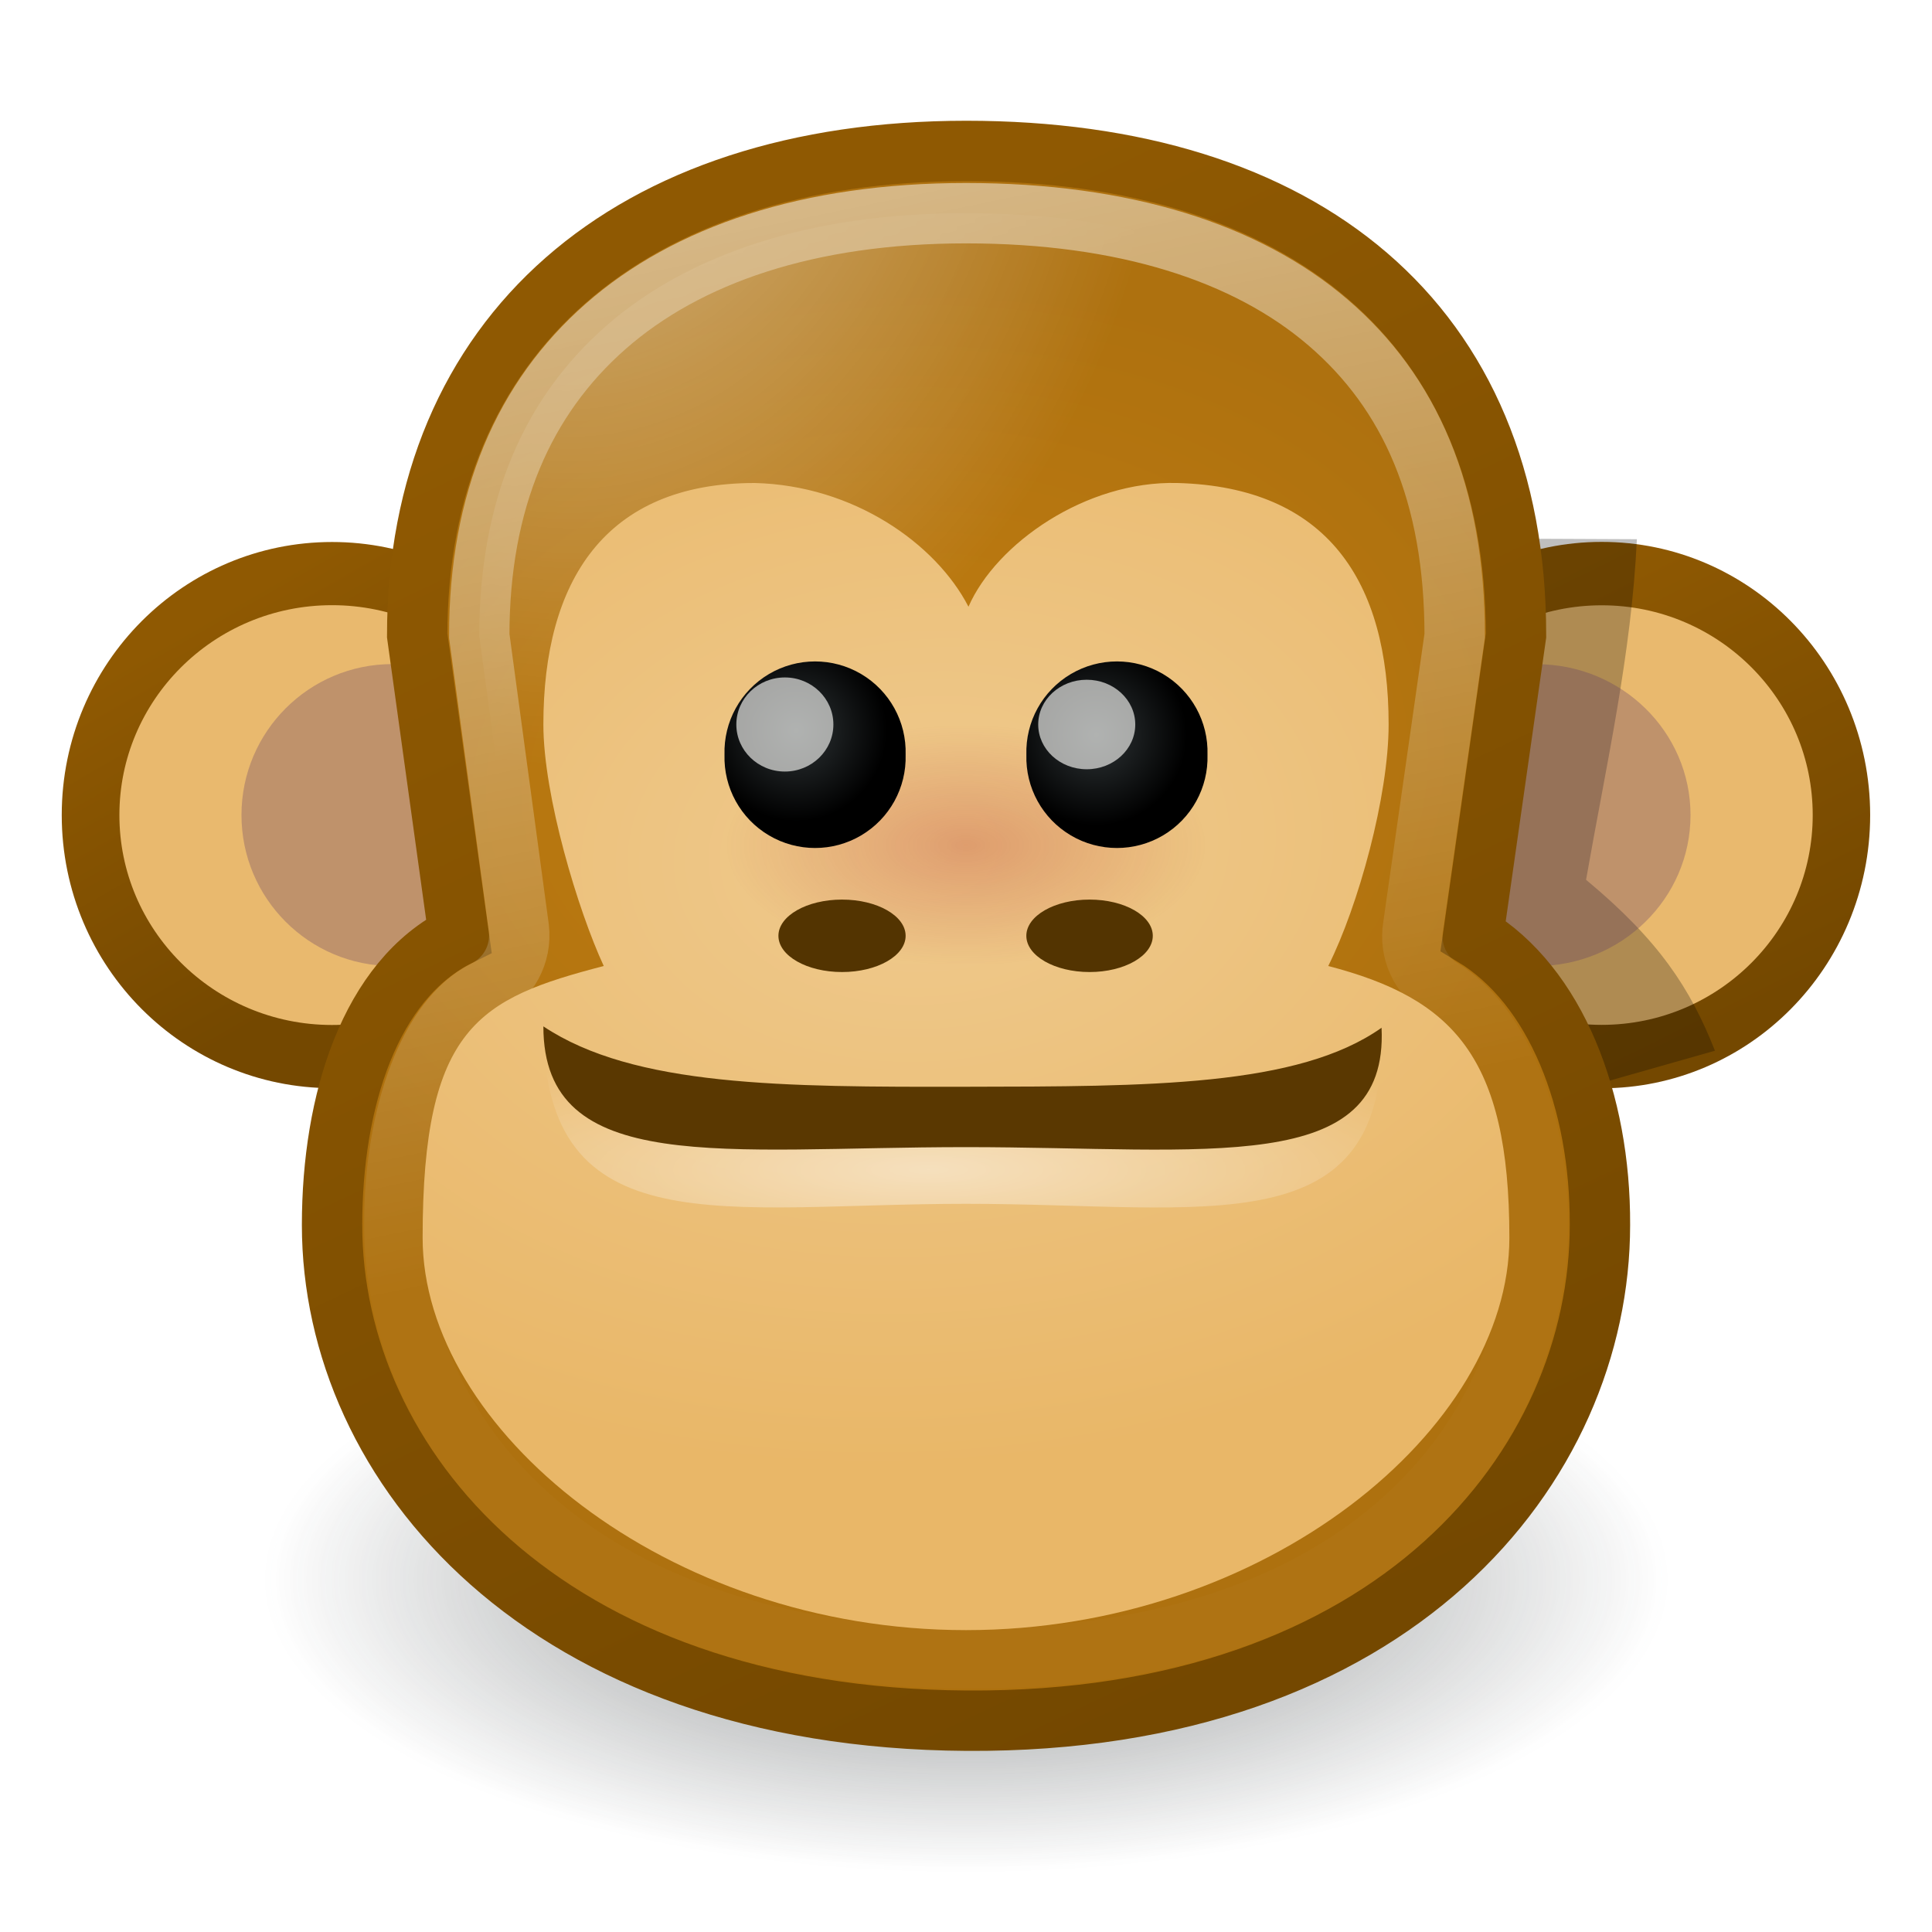
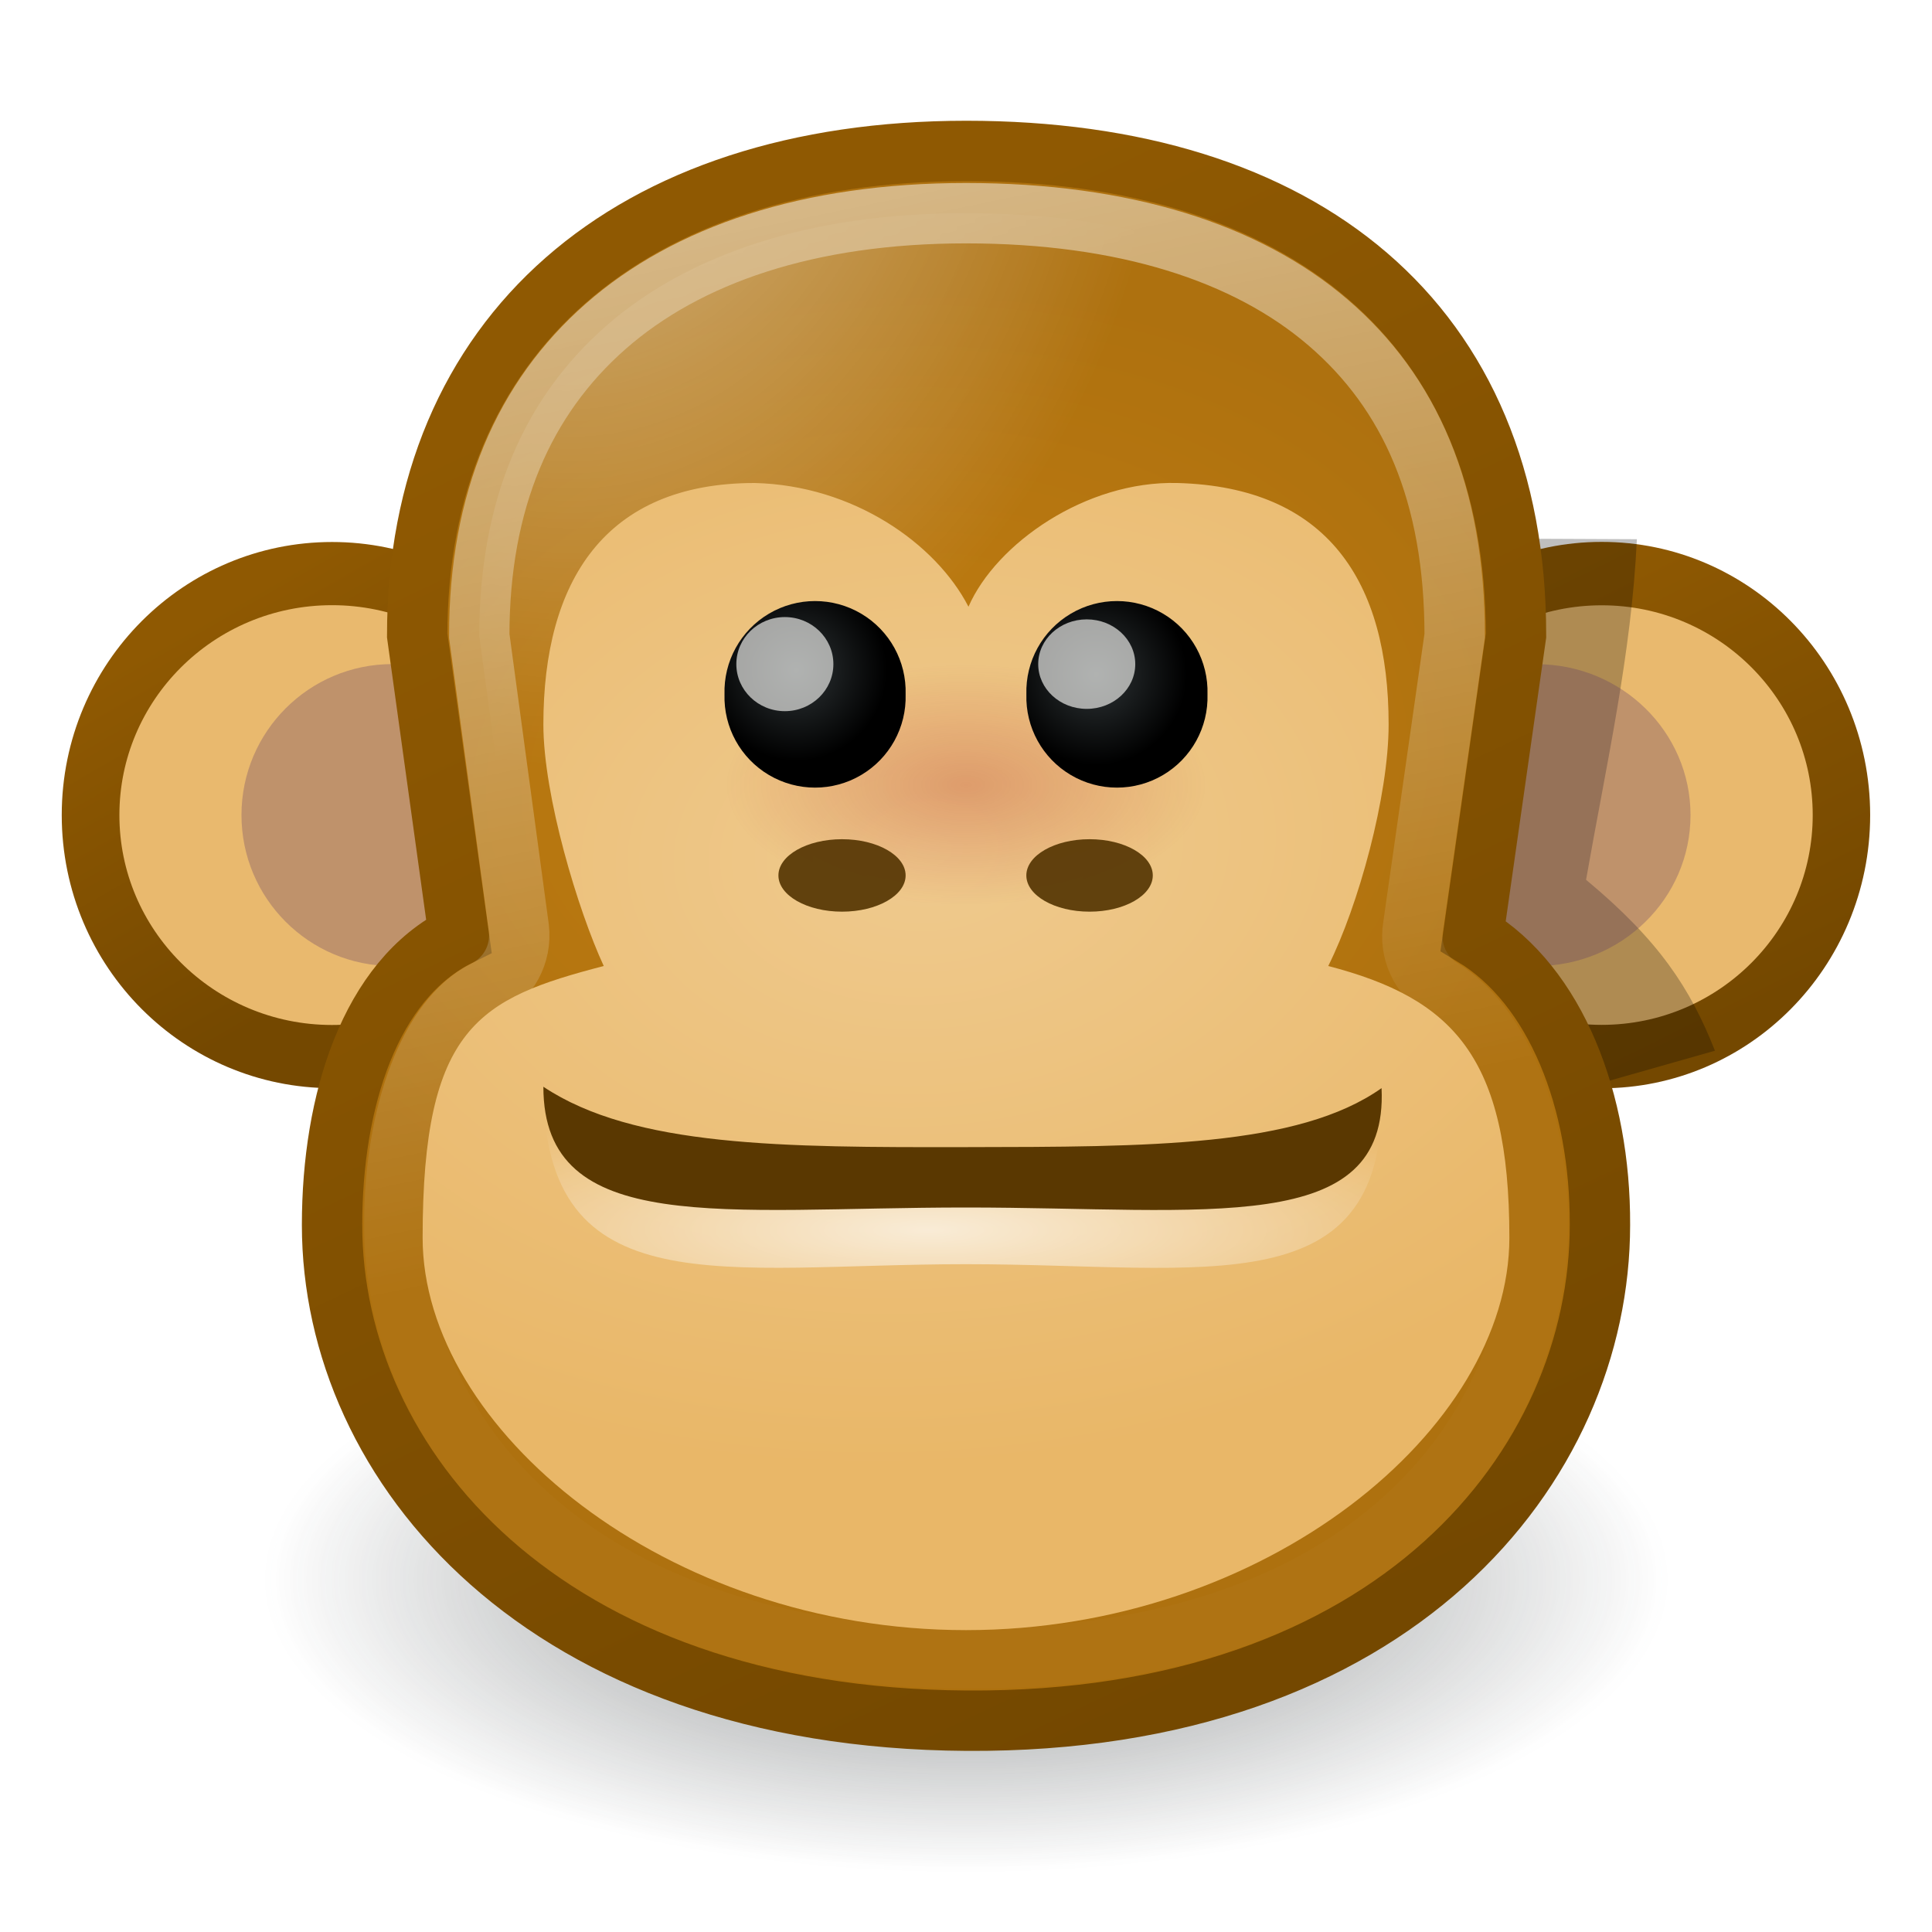
<svg xmlns="http://www.w3.org/2000/svg" xmlns:xlink="http://www.w3.org/1999/xlink" width="32" height="32" id="svg2" version="1.0">
  <defs id="defs4">
    <linearGradient id="linearGradient6945">
      <stop style="stop-color:#ffffff;stop-opacity:1;" offset="0" id="stop6947" />
      <stop style="stop-color:#ffffff;stop-opacity:0;" offset="1" id="stop6949" />
    </linearGradient>
    <linearGradient id="linearGradient5991">
      <stop style="stop-color:#2e3436;stop-opacity:1;" offset="0" id="stop5993" />
      <stop style="stop-color:#000000;stop-opacity:1" offset="1" id="stop5995" />
    </linearGradient>
    <linearGradient id="linearGradient6044">
      <stop style="stop-color:#a40000;stop-opacity:1;" offset="0" id="stop6046" />
      <stop style="stop-color:#a40000;stop-opacity:0;" offset="1" id="stop6048" />
    </linearGradient>
    <linearGradient id="linearGradient6026">
      <stop style="stop-color:#efca8e;stop-opacity:1" offset="0" id="stop6028" />
      <stop style="stop-color:#e9b768;stop-opacity:1" offset="1" id="stop6030" />
    </linearGradient>
    <linearGradient id="linearGradient6016">
      <stop style="stop-color:#c17d11;stop-opacity:1;" offset="0" id="stop6018" />
      <stop style="stop-color:#ae710f;stop-opacity:1" offset="1" id="stop6020" />
    </linearGradient>
    <linearGradient id="linearGradient5992">
      <stop style="stop-color:#8f5902;stop-opacity:1;" offset="0" id="stop5994" />
      <stop style="stop-color:#744800;stop-opacity:1" offset="1" id="stop5996" />
    </linearGradient>
    <linearGradient id="linearGradient3398">
      <stop style="stop-color:#ffffff;stop-opacity:1;" offset="0" id="stop3400" />
      <stop style="stop-color:#ffffff;stop-opacity:0.026" offset="1" id="stop3402" />
    </linearGradient>
    <linearGradient id="linearGradient3390">
      <stop style="stop-color:#ffffff;stop-opacity:1;" offset="0" id="stop3392" />
      <stop style="stop-color:#ffffff;stop-opacity:0;" offset="1" id="stop3394" />
    </linearGradient>
    <linearGradient id="linearGradient3150">
      <stop style="stop-color:#2e3436;stop-opacity:1;" offset="0" id="stop3152" />
      <stop style="stop-color:#2e3436;stop-opacity:0;" offset="1" id="stop3154" />
    </linearGradient>
    <radialGradient xlink:href="#linearGradient3150" id="radialGradient3363" gradientUnits="userSpaceOnUse" gradientTransform="matrix(-0.842757,0,0,-0.35721,19.80716,14.19321)" cx="10.749" cy="10.458" fx="10.749" fy="10.458" r="6.645" />
    <radialGradient xlink:href="#linearGradient3390" id="radialGradient3396" cx="10.219" cy="2.6" fx="10.219" fy="2.6" r="6.969" gradientTransform="matrix(1.435094,0,0,1.850224,-5.221128,-5.030137)" gradientUnits="userSpaceOnUse" />
    <linearGradient xlink:href="#linearGradient3398" id="linearGradient3404" x1="8.374" y1="2.91" x2="12" y2="20.389" gradientUnits="userSpaceOnUse" />
    <linearGradient xlink:href="#linearGradient5992" id="linearGradient5998" x1="6.506" y1="4.136" x2="14.196" y2="20.028" gradientUnits="userSpaceOnUse" gradientTransform="matrix(1.399995,0,0,1.368417,0.6000189,0.447245)" />
    <linearGradient xlink:href="#linearGradient5992" id="linearGradient6006" x1="4.548" y1="2.258" x2="7.232" y2="8.237" gradientUnits="userSpaceOnUse" />
    <linearGradient xlink:href="#linearGradient5992" id="linearGradient6014" x1="3.153" y1="2.991" x2="5.577" y2="7.619" gradientUnits="userSpaceOnUse" />
    <radialGradient xlink:href="#linearGradient6016" id="radialGradient6022" cx="10.148" cy="9.461" fx="10.148" fy="9.461" r="8" gradientTransform="matrix(1.39397,-0.1268115,9.6182412e-2,1.010123,-0.2488455,4.597553)" gradientUnits="userSpaceOnUse" />
    <radialGradient xlink:href="#linearGradient6044" id="radialGradient6050" cx="11.228" cy="16.212" fx="11.228" fy="16.212" r="2.622" gradientTransform="matrix(1,0,0,0.423375,0,9.348201)" gradientUnits="userSpaceOnUse" />
    <radialGradient xlink:href="#linearGradient6026" id="radialGradient6021" cx="15.086" cy="12.519" fx="15.086" fy="12.519" r="9" gradientTransform="matrix(-1.615435,0.1404516,-9.817171e-2,-1.129144,40.98122,26.09987)" gradientUnits="userSpaceOnUse" />
-     <radialGradient xlink:href="#linearGradient5991" id="radialGradient5997" cx="10.049" cy="9.559" fx="10.049" fy="9.559" r="1.108" gradientTransform="matrix(1,0,0,1.54386,0,-5.358951)" gradientUnits="userSpaceOnUse" />
-     <radialGradient xlink:href="#linearGradient5991" id="radialGradient6005" cx="10.026" cy="9.611" fx="10.026" fy="9.611" r="1.108" gradientTransform="matrix(1,0,0,1.54386,0,-5.358951)" gradientUnits="userSpaceOnUse" />
-     <radialGradient xlink:href="#linearGradient6945" id="radialGradient6951" cx="15.381" cy="22.55" fx="15.381" fy="22.55" r="6.943" gradientTransform="matrix(1.432327,0,0,0.3094345,-6.649527,12.39718)" gradientUnits="userSpaceOnUse" />
-     <radialGradient xlink:href="#linearGradient5991" id="radialGradient6975" gradientUnits="userSpaceOnUse" gradientTransform="matrix(1,0,0,1.54386,0,-5.358951)" cx="10.049" cy="9.559" fx="10.049" fy="9.559" r="1.108" />
-     <radialGradient xlink:href="#linearGradient5991" id="radialGradient6977" gradientUnits="userSpaceOnUse" gradientTransform="matrix(1,0,0,1.54386,0,-5.358951)" cx="10.026" cy="9.611" fx="10.026" fy="9.611" r="1.108" />
+     <radialGradient xlink:href="#linearGradient6945" id="radialGradient6951" cx="15.381" cy="22.55" fx="15.381" fy="22.55" r="6.943" gradientTransform="matrix(1.432327,0,0,0.3094345,-6.649527,13.39718)" gradientUnits="userSpaceOnUse" />
    <radialGradient xlink:href="#linearGradient5991" id="radialGradient6983" gradientUnits="userSpaceOnUse" gradientTransform="matrix(1,0,0,1.54386,0,-5.358951)" cx="10.049" cy="9.559" fx="10.049" fy="9.559" r="1.108" />
    <radialGradient xlink:href="#linearGradient5991" id="radialGradient6985" gradientUnits="userSpaceOnUse" gradientTransform="matrix(1,0,0,1.54386,0,-5.358951)" cx="10.026" cy="9.611" fx="10.026" fy="9.611" r="1.108" />
  </defs>
  <g id="layer1">
    <path style="opacity:1;fill:#e9b96e;fill-opacity:1;fill-rule:evenodd;stroke:url(#linearGradient6014);stroke-width:0.849;stroke-miterlimit:4;stroke-dasharray:none;stroke-opacity:1" id="path3342" d="M 9.133,5.365 A 3.556,3.245 0 1 1 2.021,5.365 A 3.556,3.245 0 1 1 9.133,5.365 z" transform="matrix(1.124846,0,0,1.232615,-0.7732239,6.887294)" />
    <path style="opacity:0.3;fill:#5c3566;fill-opacity:1;fill-rule:evenodd;stroke:none;stroke-width:1;stroke-miterlimit:4;stroke-dasharray:none;stroke-opacity:1" id="path3359" d="M 6.335,8.416 A 2.06,1.36 0 1 1 2.215,8.416 A 2.06,1.36 0 1 1 6.335,8.416 z" transform="matrix(1.213719,0,0,1.83858,1.311321,-1.973636)" />
    <path style="opacity:1;fill:#e9b96e;fill-opacity:1;fill-rule:evenodd;stroke:url(#linearGradient6006);stroke-width:0.852;stroke-miterlimit:4;stroke-dasharray:none;stroke-opacity:1" id="path3344" d="M 9.133,5.365 A 3.556,3.245 0 1 1 2.021,5.365 A 3.556,3.245 0 1 1 9.133,5.365 z" transform="matrix(1.1167,0,0,1.232615,20.30117,6.887294)" />
    <path style="opacity:0.251;fill:#000000;fill-opacity:1;fill-rule:evenodd;stroke:none;stroke-width:1px;stroke-linecap:butt;stroke-linejoin:miter;stroke-opacity:1" d="M 24.891,8.921 L 27.112,8.931 C 27.022,10.84 26.608,12.645 26.27,14.572 C 27.484,15.582 27.995,16.369 28.405,17.403 L 26.303,18 C 24.292,15.898 23.015,12.887 24.891,8.921 z" id="path6042" />
    <path style="opacity:0.3;fill:#5c3566;fill-opacity:1;fill-rule:evenodd;stroke:none;stroke-width:1;stroke-miterlimit:4;stroke-dasharray:none;stroke-opacity:1" id="path3361" d="M 6.335,8.416 A 2.06,1.36 0 1 1 2.215,8.416 A 2.06,1.36 0 1 1 6.335,8.416 z" transform="matrix(1.238739,0,0,1.837917,20.15282,-1.96716)" />
    <path style="opacity:0.6;fill:url(#radialGradient3363);fill-opacity:1;stroke:none;stroke-width:1;stroke-miterlimit:4;stroke-dasharray:none;stroke-opacity:1" id="path3140" d="M 17.394,10.458 A 6.645,2.368 0 1 1 4.104,10.458 A 6.645,2.368 0 1 1 17.394,10.458 z" transform="matrix(2.07745,0,0,2.042036,-6.325191,4.810503)" />
    <path style="fill:url(#radialGradient6022);fill-opacity:1;fill-rule:evenodd;stroke:url(#linearGradient5998);stroke-width:1;stroke-miterlimit:4;stroke-opacity:1" d="M 16.005,2.5 C 10.427,2.5 6.91,5.545 6.91,10.524 L 7.6,15.5 C 6.129,16.23 5.5,18.237 5.5,20.289 C 5.5,24.275 9,28.456 16.01,28.5 C 23.112,28.545 26.5,24.275 26.5,20.289 C 26.509,18.234 25.77,16.327 24.4,15.5 L 25.11,10.524 C 25.11,5.342 21.583,2.5 16.005,2.5 z" id="path3346" />
    <path style="opacity:0.537;fill:url(#radialGradient3396);fill-opacity:1;fill-rule:evenodd;stroke:url(#linearGradient3404);stroke-width:1;stroke-miterlimit:4;stroke-opacity:1" d="M 16,3.531 C 13.396,3.531 11.383,4.219 10.031,5.406 C 8.68,6.594 7.938,8.281 7.938,10.531 L 8.594,15.375 C 8.644,15.803 8.419,16.217 8.031,16.406 C 7.119,16.859 6.531,18.434 6.531,20.281 C 6.531,23.674 9.393,27.427 16,27.469 C 22.692,27.511 25.469,23.689 25.469,20.281 C 25.477,18.471 24.793,16.93 23.875,16.375 C 23.524,16.158 23.339,15.751 23.406,15.344 L 24.094,10.531 C 24.094,8.172 23.351,6.504 22,5.344 C 20.649,4.183 18.616,3.531 16,3.531 z " id="path3380" />
    <path style="opacity:1;fill:url(#radialGradient6021);fill-opacity:1;fill-rule:evenodd;stroke:none;stroke-width:1;stroke-miterlimit:4;stroke-dasharray:none;stroke-opacity:1" d="M 12.5,8 C 10.016,8 9,9.628 9,12 C 9,13.186 9.577,15.087 10,16 C 7.938,16.537 7,17 7,20.5 C 7,23.663 11.032,27 16,27 C 20.968,27 25,23.663 25,20.5 C 25,17.5 24.063,16.537 22,16 C 22.5,15 23,13.186 23,12 C 23,9.628 21.983,8.066 19.5,8 C 17.988,7.961 16.5,9 16.041,10.049 C 15.5,9 14.132,8.039 12.5,8 z " id="path3357" />
-     <path style="opacity:0.22;fill:url(#radialGradient6050);fill-opacity:1;stroke:none;stroke-width:0.8;stroke-linecap:round;stroke-linejoin:miter;stroke-miterlimit:4;stroke-dasharray:none;stroke-opacity:1" id="path5982" d="M 13.85,16.212 A 2.622,1.11 0 1 1 8.606,16.212 A 2.622,1.11 0 1 1 13.85,16.212 z" transform="matrix(1.525378,0,0,1.801451,-1.12706,-15.20498)" />
-     <path style="opacity:0.5;fill:url(#radialGradient6951);fill-opacity:1.0;stroke:none;stroke-width:1;stroke-miterlimit:4;stroke-dasharray:none;stroke-opacity:1" d="M 22.883,17.034 C 23,20.674 20,19.939 16,19.939 C 12,19.939 9,20.674 9,17 C 10.5,18.47 12.974,18.477 16,18.47 C 19.026,18.463 21.5,18.47 22.883,17.034 z " id="path6943" />
-     <path style="opacity:1;fill:#5a3801;fill-opacity:1;stroke:none;stroke-width:1;stroke-miterlimit:4;stroke-dasharray:none;stroke-opacity:1" d="M 22.883,17.023 C 23,19.5 20,19 16,19 C 12,19 9,19.5 9,17 C 10.5,18 12.974,18.005 16,18 C 19.026,17.995 21.5,18 22.883,17.023 z" id="path2186" />
-     <path style="fill:url(#radialGradient6983);fill-opacity:1;fill-rule:evenodd;stroke:none;stroke-width:0.795;stroke-miterlimit:4;stroke-dasharray:none;stroke-opacity:1" id="path6024" d="M 11.387 9.854 A 1.108 1.71 0 1 1  9.172,9.854 A 1.108 1.71 0 1 1  11.387 9.854 z" transform="matrix(1.354255,0,0,0.8771878,-0.421054,3.856583)" />
-     <path style="opacity:0.672;fill:#eeeeec;fill-opacity:1;stroke:none;stroke-width:0.8;stroke-linecap:round;stroke-linejoin:miter;stroke-miterlimit:4;stroke-dasharray:none;stroke-opacity:1" id="path5974" d="M 6.5 8.587 A 0.431 0.413 0 1 1  5.638,8.587 A 0.431 0.413 0 1 1  6.5 8.587 z" transform="matrix(1.864698,0,0,1.88687,1.682902,-4.202601)" />
-     <path style="fill:url(#radialGradient6985);fill-opacity:1;fill-rule:evenodd;stroke:none;stroke-width:1;stroke-miterlimit:4;stroke-dasharray:none;stroke-opacity:1" id="path3340" d="M 11.387 9.854 A 1.108 1.71 0 1 1  9.172,9.854 A 1.108 1.71 0 1 1  11.387 9.854 z" transform="matrix(1.354255,0,0,0.8771878,4.578946,3.856583)" />
-     <path style="opacity:0.672;fill:#eeeeec;fill-opacity:1;stroke:none;stroke-width:0.8;stroke-linecap:round;stroke-linejoin:miter;stroke-miterlimit:4;stroke-dasharray:none;stroke-opacity:1" id="path5976" d="M 6.5 8.587 A 0.431 0.413 0 1 1  5.638,8.587 A 0.431 0.413 0 1 1  6.5 8.587 z" transform="matrix(1.864698,0,0,1.794951,6.682902,-3.413294)" />
-     <path style="opacity:1;fill:#533401;fill-opacity:1;stroke:none;stroke-width:0.8;stroke-linecap:round;stroke-linejoin:miter;stroke-miterlimit:4;stroke-dasharray:none;stroke-opacity:1" id="path5978" d="M 6.5 8.587 A 0.431 0.413 0 1 1  5.638,8.587 A 0.431 0.413 0 1 1  6.5 8.587 z" transform="matrix(2.444133,0,0,1.452879,-0.8868657,3.024088)" />
-     <path style="opacity:1;fill:#533401;fill-opacity:1;stroke:none;stroke-width:0.8;stroke-linecap:round;stroke-linejoin:miter;stroke-miterlimit:4;stroke-dasharray:none;stroke-opacity:1" id="path6019" d="M 6.5 8.587 A 0.431 0.413 0 1 1  5.638,8.587 A 0.431 0.413 0 1 1  6.5 8.587 z" transform="matrix(2.429762,0,0,1.452879,3.300358,3.024088)" />
+     <path style="opacity:0.22;fill:url(#radialGradient6050);fill-opacity:1;stroke:none;stroke-width:0.8;stroke-linecap:round;stroke-linejoin:miter;stroke-miterlimit:4;stroke-dasharray:none;stroke-opacity:1" id="path5982" d="M 13.85 16.212 A 2.622 1.11 0 1 1  8.606,16.212 A 2.622 1.11 0 1 1  13.85 16.212 z" transform="matrix(1.525378,0,0,1.801451,-1.12706,-16.20498)" />
+     <path style="opacity:0.7;fill:url(#radialGradient6951);fill-opacity:1;stroke:none;stroke-width:1;stroke-miterlimit:4;stroke-dasharray:none;stroke-opacity:1" d="M 22.883,18.034 C 23,21.674 20,20.939 16,20.939 C 12,20.939 9,21.674 9,18 C 10.5,19.47 12.974,19.477 16,19.47 C 19.026,19.463 21.5,19.47 22.883,18.034 z " id="path6943" />
+     <path style="opacity:1;fill:#5a3801;fill-opacity:1;stroke:none;stroke-width:1;stroke-miterlimit:4;stroke-dasharray:none;stroke-opacity:1" d="M 22.883,18.023 C 23,20.5 20,20 16,20 C 12,20 9,20.5 9,18 C 10.5,19 12.974,19.005 16,19 C 19.026,18.995 21.5,19 22.883,18.023 z " id="path2186" />
+     <path style="fill:url(#radialGradient6983);fill-opacity:1;fill-rule:evenodd;stroke:none;stroke-width:0.795;stroke-miterlimit:4;stroke-dasharray:none;stroke-opacity:1" id="path6024" d="M 11.387 9.854 A 1.108 1.71 0 1 1  9.172,9.854 A 1.108 1.71 0 1 1  11.387 9.854 z" transform="matrix(1.354255,0,0,0.8771878,-0.421054,2.856583)" />
+     <path style="opacity:0.672;fill:#eeeeec;fill-opacity:1;stroke:none;stroke-width:0.8;stroke-linecap:round;stroke-linejoin:miter;stroke-miterlimit:4;stroke-dasharray:none;stroke-opacity:1" id="path5974" d="M 6.5 8.587 A 0.431 0.413 0 1 1  5.638,8.587 A 0.431 0.413 0 1 1  6.5 8.587 z" transform="matrix(1.864698,0,0,1.88687,1.682902,-5.202601)" />
+     <path style="fill:url(#radialGradient6985);fill-opacity:1;fill-rule:evenodd;stroke:none;stroke-width:1;stroke-miterlimit:4;stroke-dasharray:none;stroke-opacity:1" id="path3340" d="M 11.387 9.854 A 1.108 1.71 0 1 1  9.172,9.854 A 1.108 1.71 0 1 1  11.387 9.854 z" transform="matrix(1.354255,0,0,0.8771878,4.578946,2.856583)" />
+     <path style="opacity:0.672;fill:#eeeeec;fill-opacity:1;stroke:none;stroke-width:0.8;stroke-linecap:round;stroke-linejoin:miter;stroke-miterlimit:4;stroke-dasharray:none;stroke-opacity:1" id="path5976" d="M 6.5 8.587 A 0.431 0.413 0 1 1  5.638,8.587 A 0.431 0.413 0 1 1  6.5 8.587 z" transform="matrix(1.864698,0,0,1.794951,6.682902,-4.413294)" />
+     <path style="opacity:0.907;fill:#533401;fill-opacity:1;stroke:none;stroke-width:0.8;stroke-linecap:round;stroke-linejoin:miter;stroke-miterlimit:4;stroke-dasharray:none;stroke-opacity:1" id="path5978" d="M 6.5 8.587 A 0.431 0.413 0 1 1  5.638,8.587 A 0.431 0.413 0 1 1  6.5 8.587 z" transform="matrix(2.444133,0,0,1.452879,-0.8868657,2.024088)" />
+     <path style="opacity:0.907;fill:#533401;fill-opacity:1;stroke:none;stroke-width:0.8;stroke-linecap:round;stroke-linejoin:miter;stroke-miterlimit:4;stroke-dasharray:none;stroke-opacity:1" id="path6019" d="M 6.5 8.587 A 0.431 0.413 0 1 1  5.638,8.587 A 0.431 0.413 0 1 1  6.5 8.587 z" transform="matrix(2.429762,0,0,1.452879,3.300358,2.024088)" />
  </g>
</svg>
